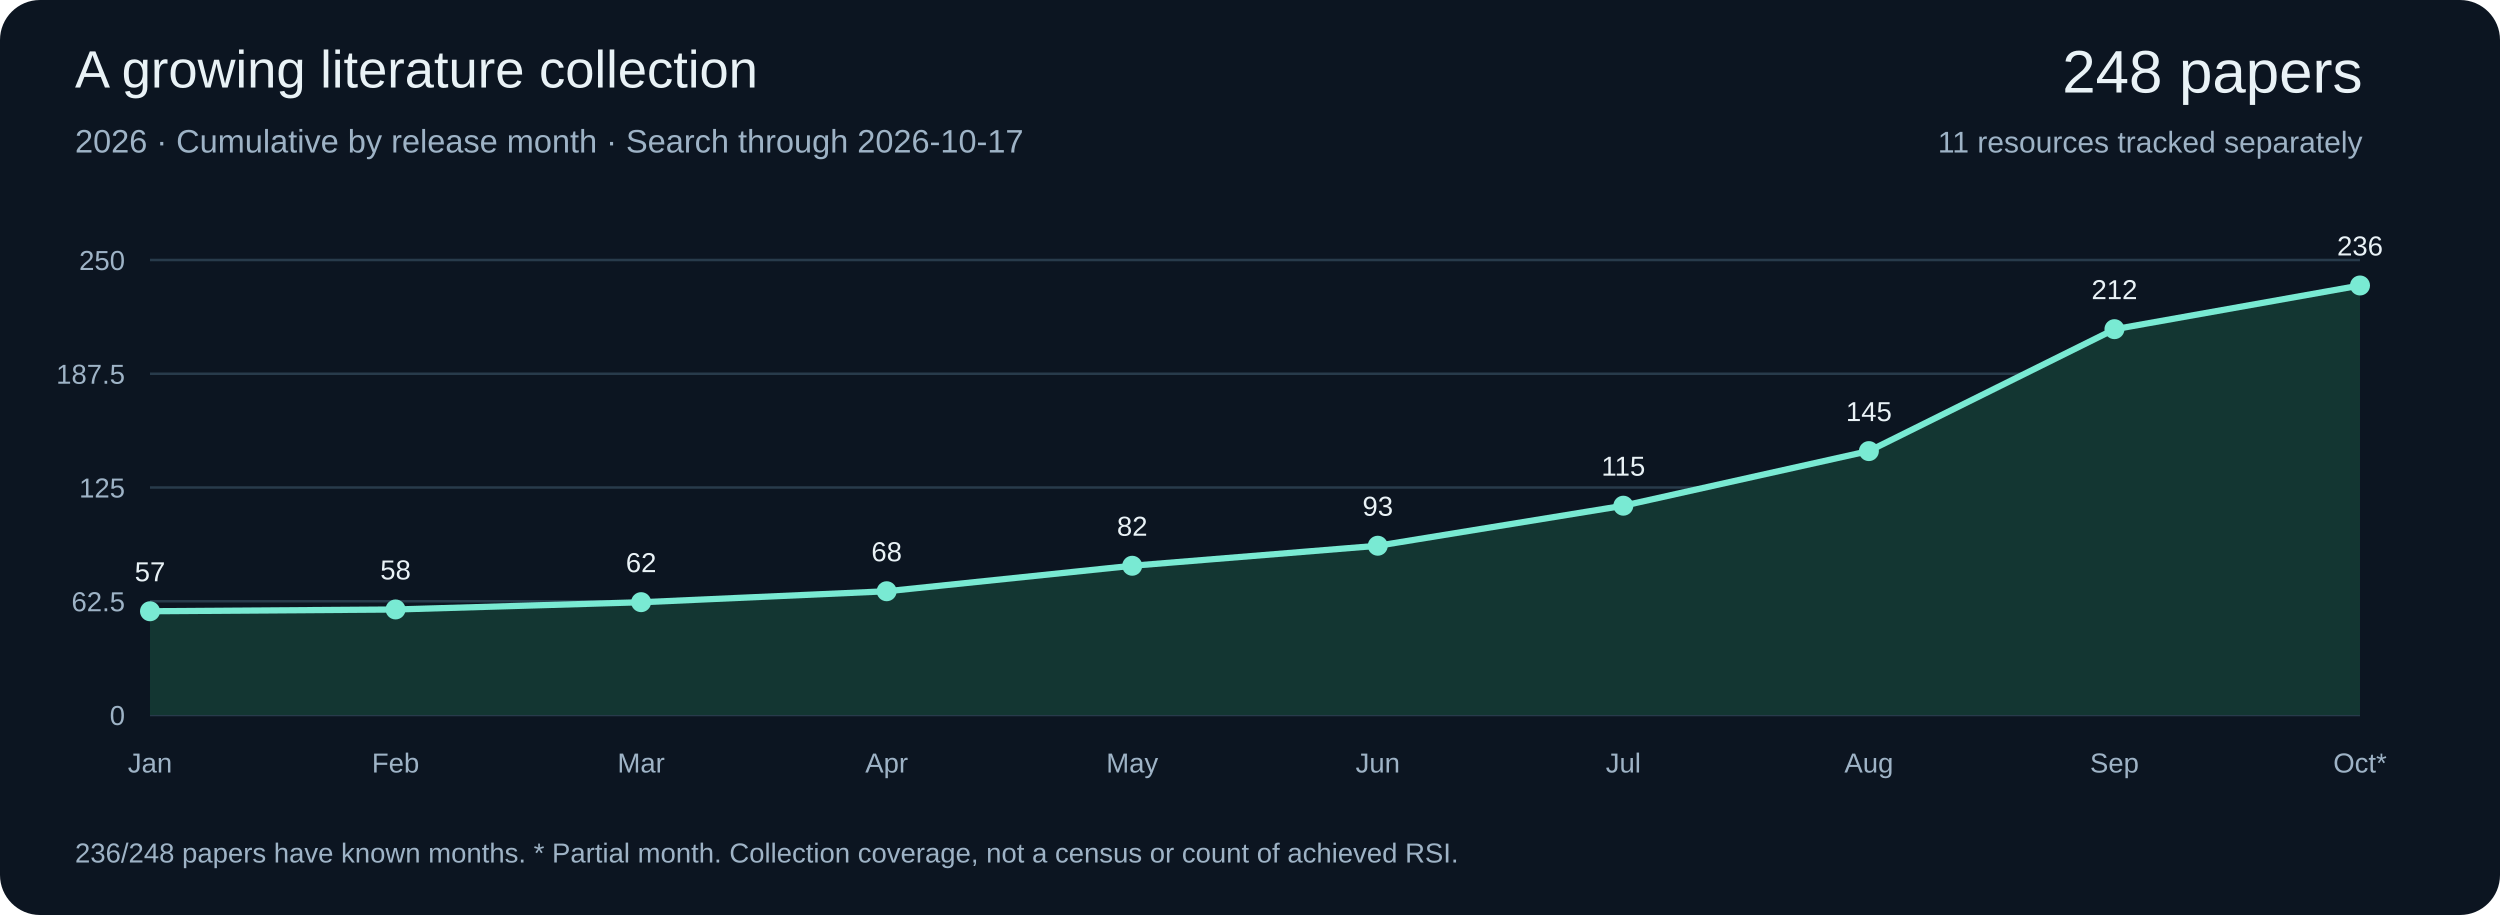
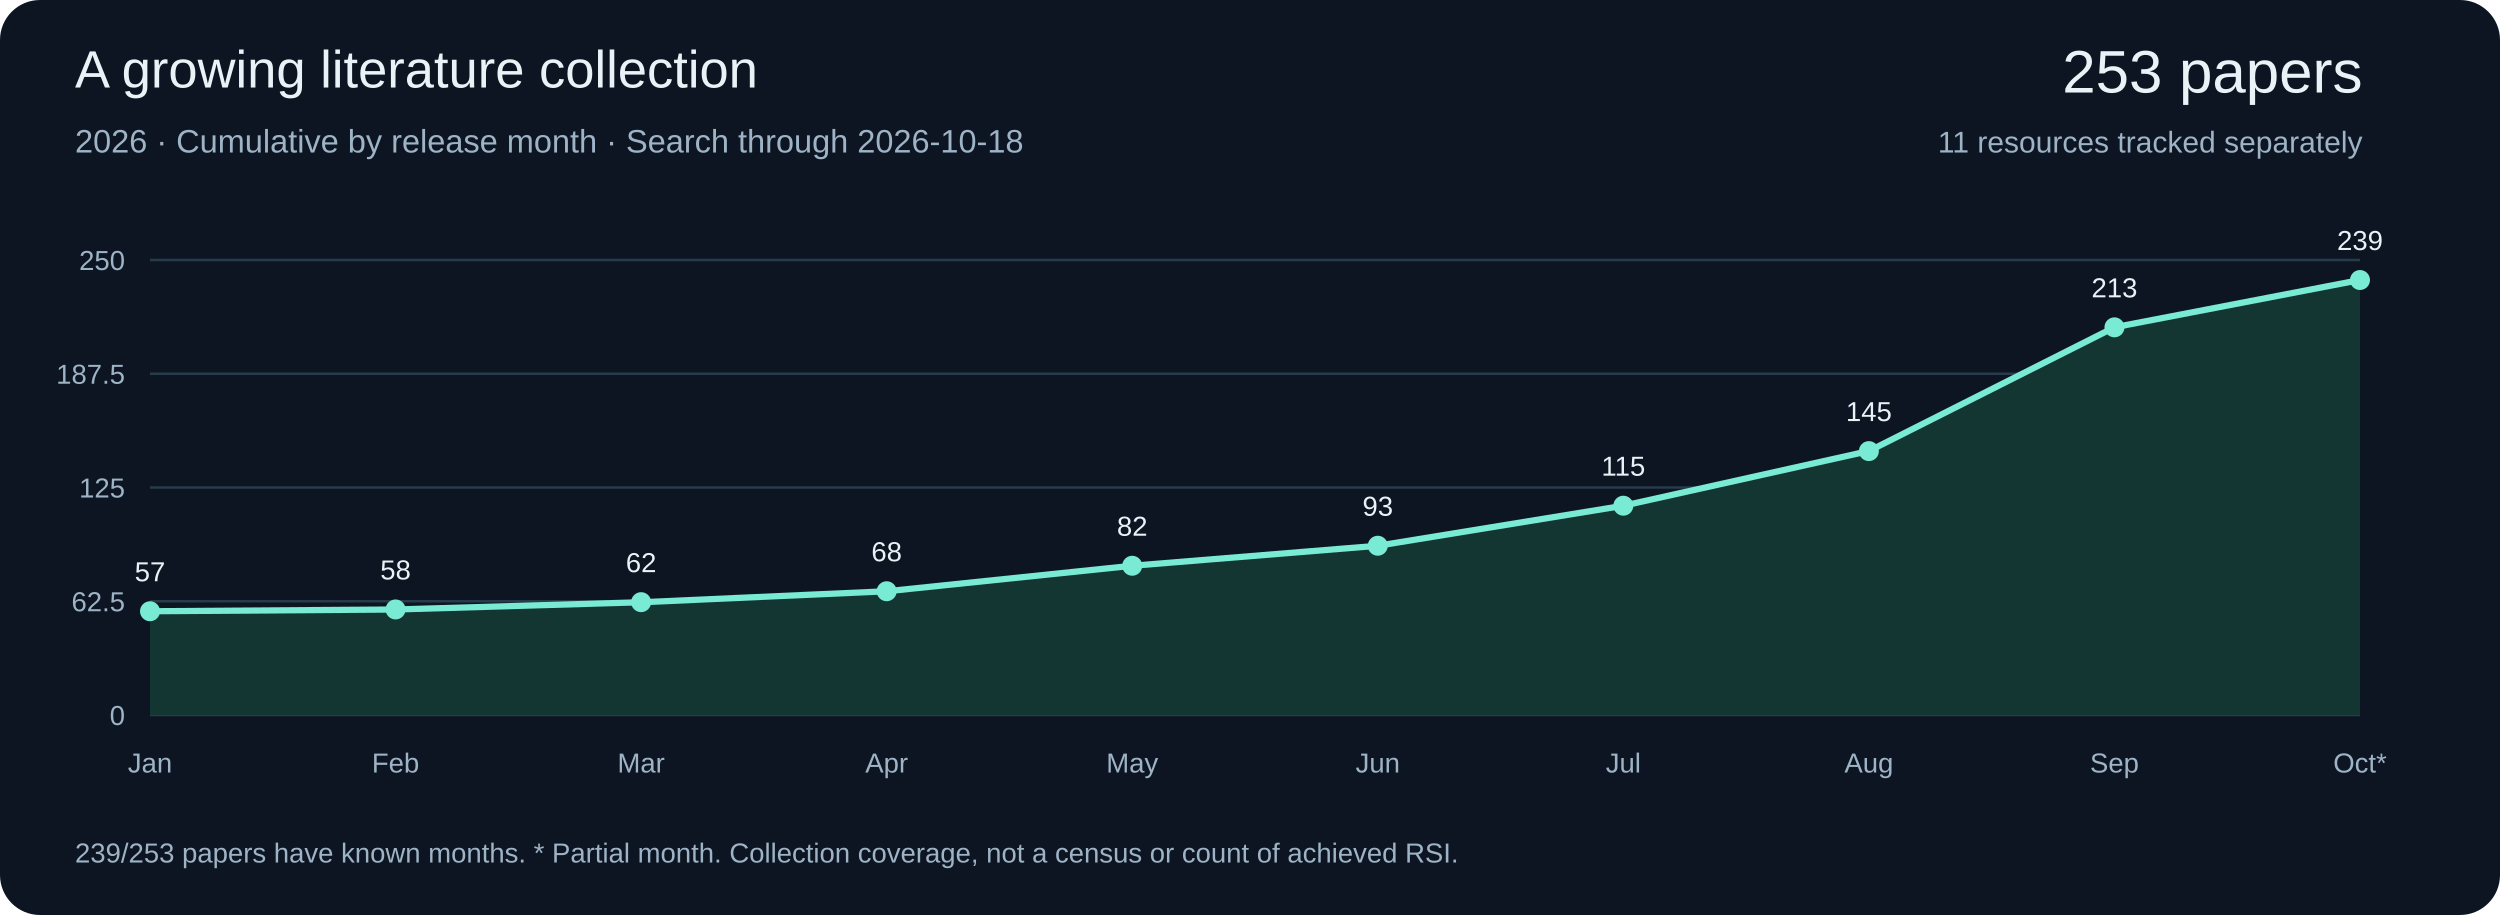
<svg xmlns="http://www.w3.org/2000/svg" width="1000" height="366" viewBox="0 0 1000 366" role="img" aria-labelledby="title desc">
  <rect width="1000" height="366" rx="16" fill="#0c1521" />
  <g font-family="Arial,sans-serif" fill="#e9f2f6">
    <text x="30" y="35" font-size="21">A growing literature collection</text>
-     <text x="30" y="61" font-size="13" fill="#9eb3c6">2026 · Cumulative by release month · Search through 2026-10-17</text>
-     <text x="945" y="37" text-anchor="end" font-size="24">248 papers</text>
+     <text x="30" y="61" font-size="13" fill="#9eb3c6">2026 · Cumulative by release month · Search through 2026-10-18</text>
+     <text x="945" y="37" text-anchor="end" font-size="24">253 papers</text>
    <text x="945" y="61" text-anchor="end" font-size="12" fill="#9eb3c6">11 resources tracked separately</text>
    <path d="M60 286.0h884" stroke="#283b4b" />
    <text x="50" y="290.0" text-anchor="end" font-size="11" fill="#9eb3c6">0</text>
    <path d="M60 240.5h884" stroke="#283b4b" />
    <text x="50" y="244.5" text-anchor="end" font-size="11" fill="#9eb3c6">62.5</text>
    <path d="M60 195.0h884" stroke="#283b4b" />
    <text x="50" y="199.0" text-anchor="end" font-size="11" fill="#9eb3c6">125</text>
    <path d="M60 149.5h884" stroke="#283b4b" />
    <text x="50" y="153.5" text-anchor="end" font-size="11" fill="#9eb3c6">187.5</text>
    <path d="M60 104.0h884" stroke="#283b4b" />
    <text x="50" y="108.0" text-anchor="end" font-size="11" fill="#9eb3c6">250</text>
-     <polygon points="60,286 60.0,244.5 158.2,243.8 256.4,240.9 354.7,236.5 452.9,226.3 551.1,218.3 649.3,202.3 747.6,180.4 845.8,131.7 944.0,114.2 944,286" fill="#133632" />
-     <polyline points="60.0,244.5 158.2,243.8 256.4,240.9 354.7,236.5 452.9,226.3 551.1,218.3 649.3,202.3 747.6,180.4 845.8,131.7 944.0,114.2" fill="none" stroke="#79ead3" stroke-width="2.5" />
+     <polygon points="60,286 60.0,244.5 158.2,243.8 256.4,240.9 354.7,236.5 452.9,226.3 551.1,218.3 649.3,202.3 747.6,180.4 845.8,130.9 944.0,112.0 944,286" fill="#133632" />
+     <polyline points="60.0,244.5 158.2,243.8 256.4,240.9 354.7,236.5 452.9,226.3 551.1,218.3 649.3,202.3 747.6,180.4 845.8,130.9 944.0,112.0" fill="none" stroke="#79ead3" stroke-width="2.5" />
    <circle cx="60.0" cy="244.504" r="4" fill="#79ead3" />
    <text x="60.0" y="232.504" text-anchor="middle" font-size="11">57</text>
    <text x="60.0" y="309" text-anchor="middle" font-size="11" fill="#9eb3c6">Jan</text>
    <circle cx="158.222" cy="243.776" r="4" fill="#79ead3" />
    <text x="158.222" y="231.776" text-anchor="middle" font-size="11">58</text>
    <text x="158.222" y="309" text-anchor="middle" font-size="11" fill="#9eb3c6">Feb</text>
    <circle cx="256.444" cy="240.864" r="4" fill="#79ead3" />
    <text x="256.444" y="228.864" text-anchor="middle" font-size="11">62</text>
    <text x="256.444" y="309" text-anchor="middle" font-size="11" fill="#9eb3c6">Mar</text>
    <circle cx="354.667" cy="236.496" r="4" fill="#79ead3" />
    <text x="354.667" y="224.496" text-anchor="middle" font-size="11">68</text>
    <text x="354.667" y="309" text-anchor="middle" font-size="11" fill="#9eb3c6">Apr</text>
    <circle cx="452.889" cy="226.304" r="4" fill="#79ead3" />
    <text x="452.889" y="214.304" text-anchor="middle" font-size="11">82</text>
    <text x="452.889" y="309" text-anchor="middle" font-size="11" fill="#9eb3c6">May</text>
    <circle cx="551.111" cy="218.296" r="4" fill="#79ead3" />
    <text x="551.111" y="206.296" text-anchor="middle" font-size="11">93</text>
    <text x="551.111" y="309" text-anchor="middle" font-size="11" fill="#9eb3c6">Jun</text>
    <circle cx="649.333" cy="202.28" r="4" fill="#79ead3" />
    <text x="649.333" y="190.28" text-anchor="middle" font-size="11">115</text>
    <text x="649.333" y="309" text-anchor="middle" font-size="11" fill="#9eb3c6">Jul</text>
    <circle cx="747.556" cy="180.44" r="4" fill="#79ead3" />
    <text x="747.556" y="168.44" text-anchor="middle" font-size="11">145</text>
    <text x="747.556" y="309" text-anchor="middle" font-size="11" fill="#9eb3c6">Aug</text>
-     <circle cx="845.778" cy="131.664" r="4" fill="#79ead3" />
-     <text x="845.778" y="119.664" text-anchor="middle" font-size="11">212</text>
+     <circle cx="845.778" cy="130.936" r="4" fill="#79ead3" />
+     <text x="845.778" y="118.936" text-anchor="middle" font-size="11">213</text>
    <text x="845.778" y="309" text-anchor="middle" font-size="11" fill="#9eb3c6">Sep</text>
-     <circle cx="944.0" cy="114.192" r="4" fill="#79ead3" />
-     <text x="944.0" y="102.192" text-anchor="middle" font-size="11">236</text>
+     <circle cx="944.0" cy="112.008" r="4" fill="#79ead3" />
+     <text x="944.0" y="100.008" text-anchor="middle" font-size="11">239</text>
    <text x="944.0" y="309" text-anchor="middle" font-size="11" fill="#9eb3c6">Oct*</text>
-     <text x="30" y="345" font-size="11" fill="#9eb3c6">236/248 papers have known months. * Partial month. Collection coverage, not a census or count of achieved RSI.</text>
+     <text x="30" y="345" font-size="11" fill="#9eb3c6">239/253 papers have known months. * Partial month. Collection coverage, not a census or count of achieved RSI.</text>
  </g>
</svg>
